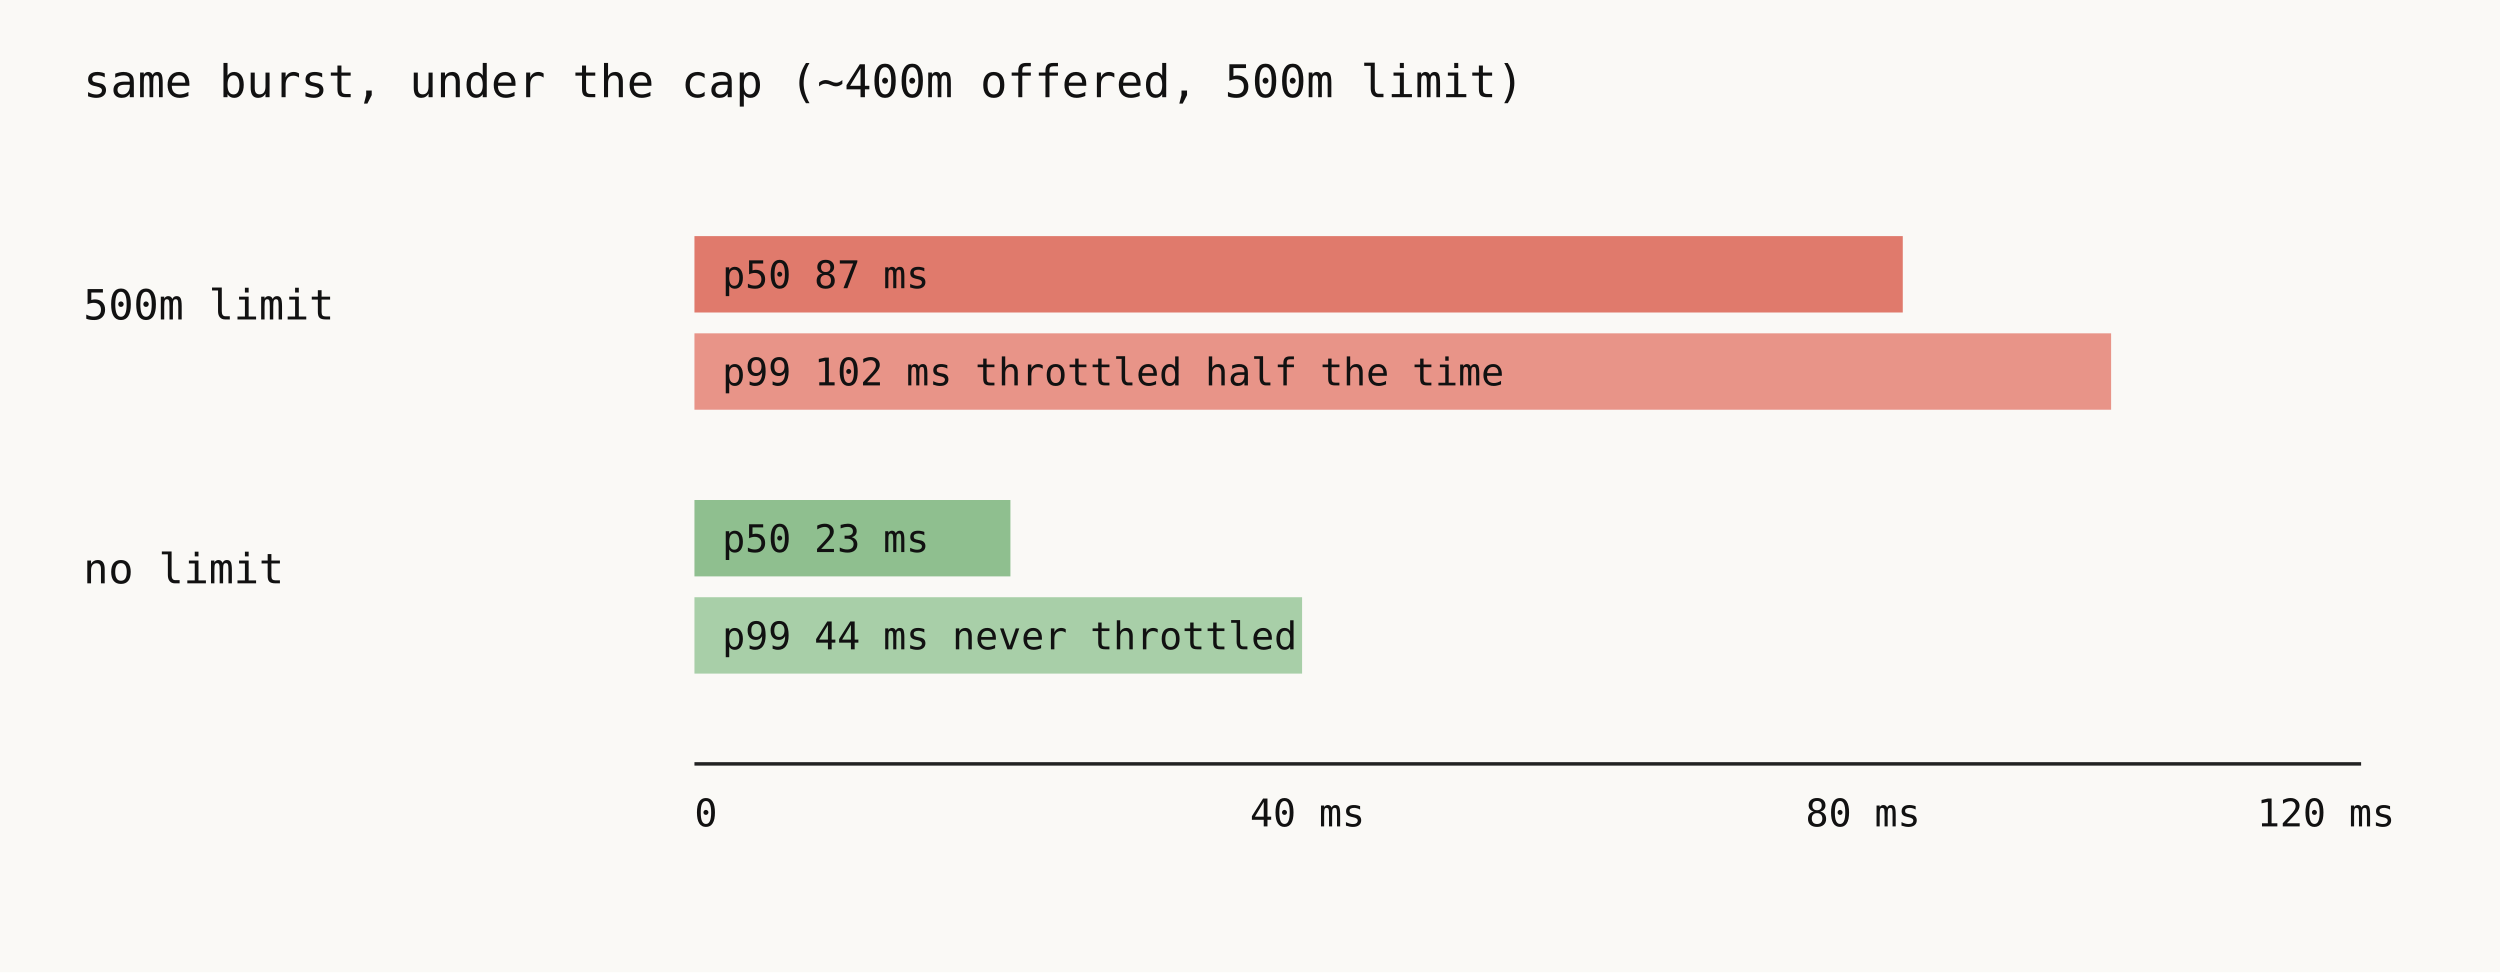
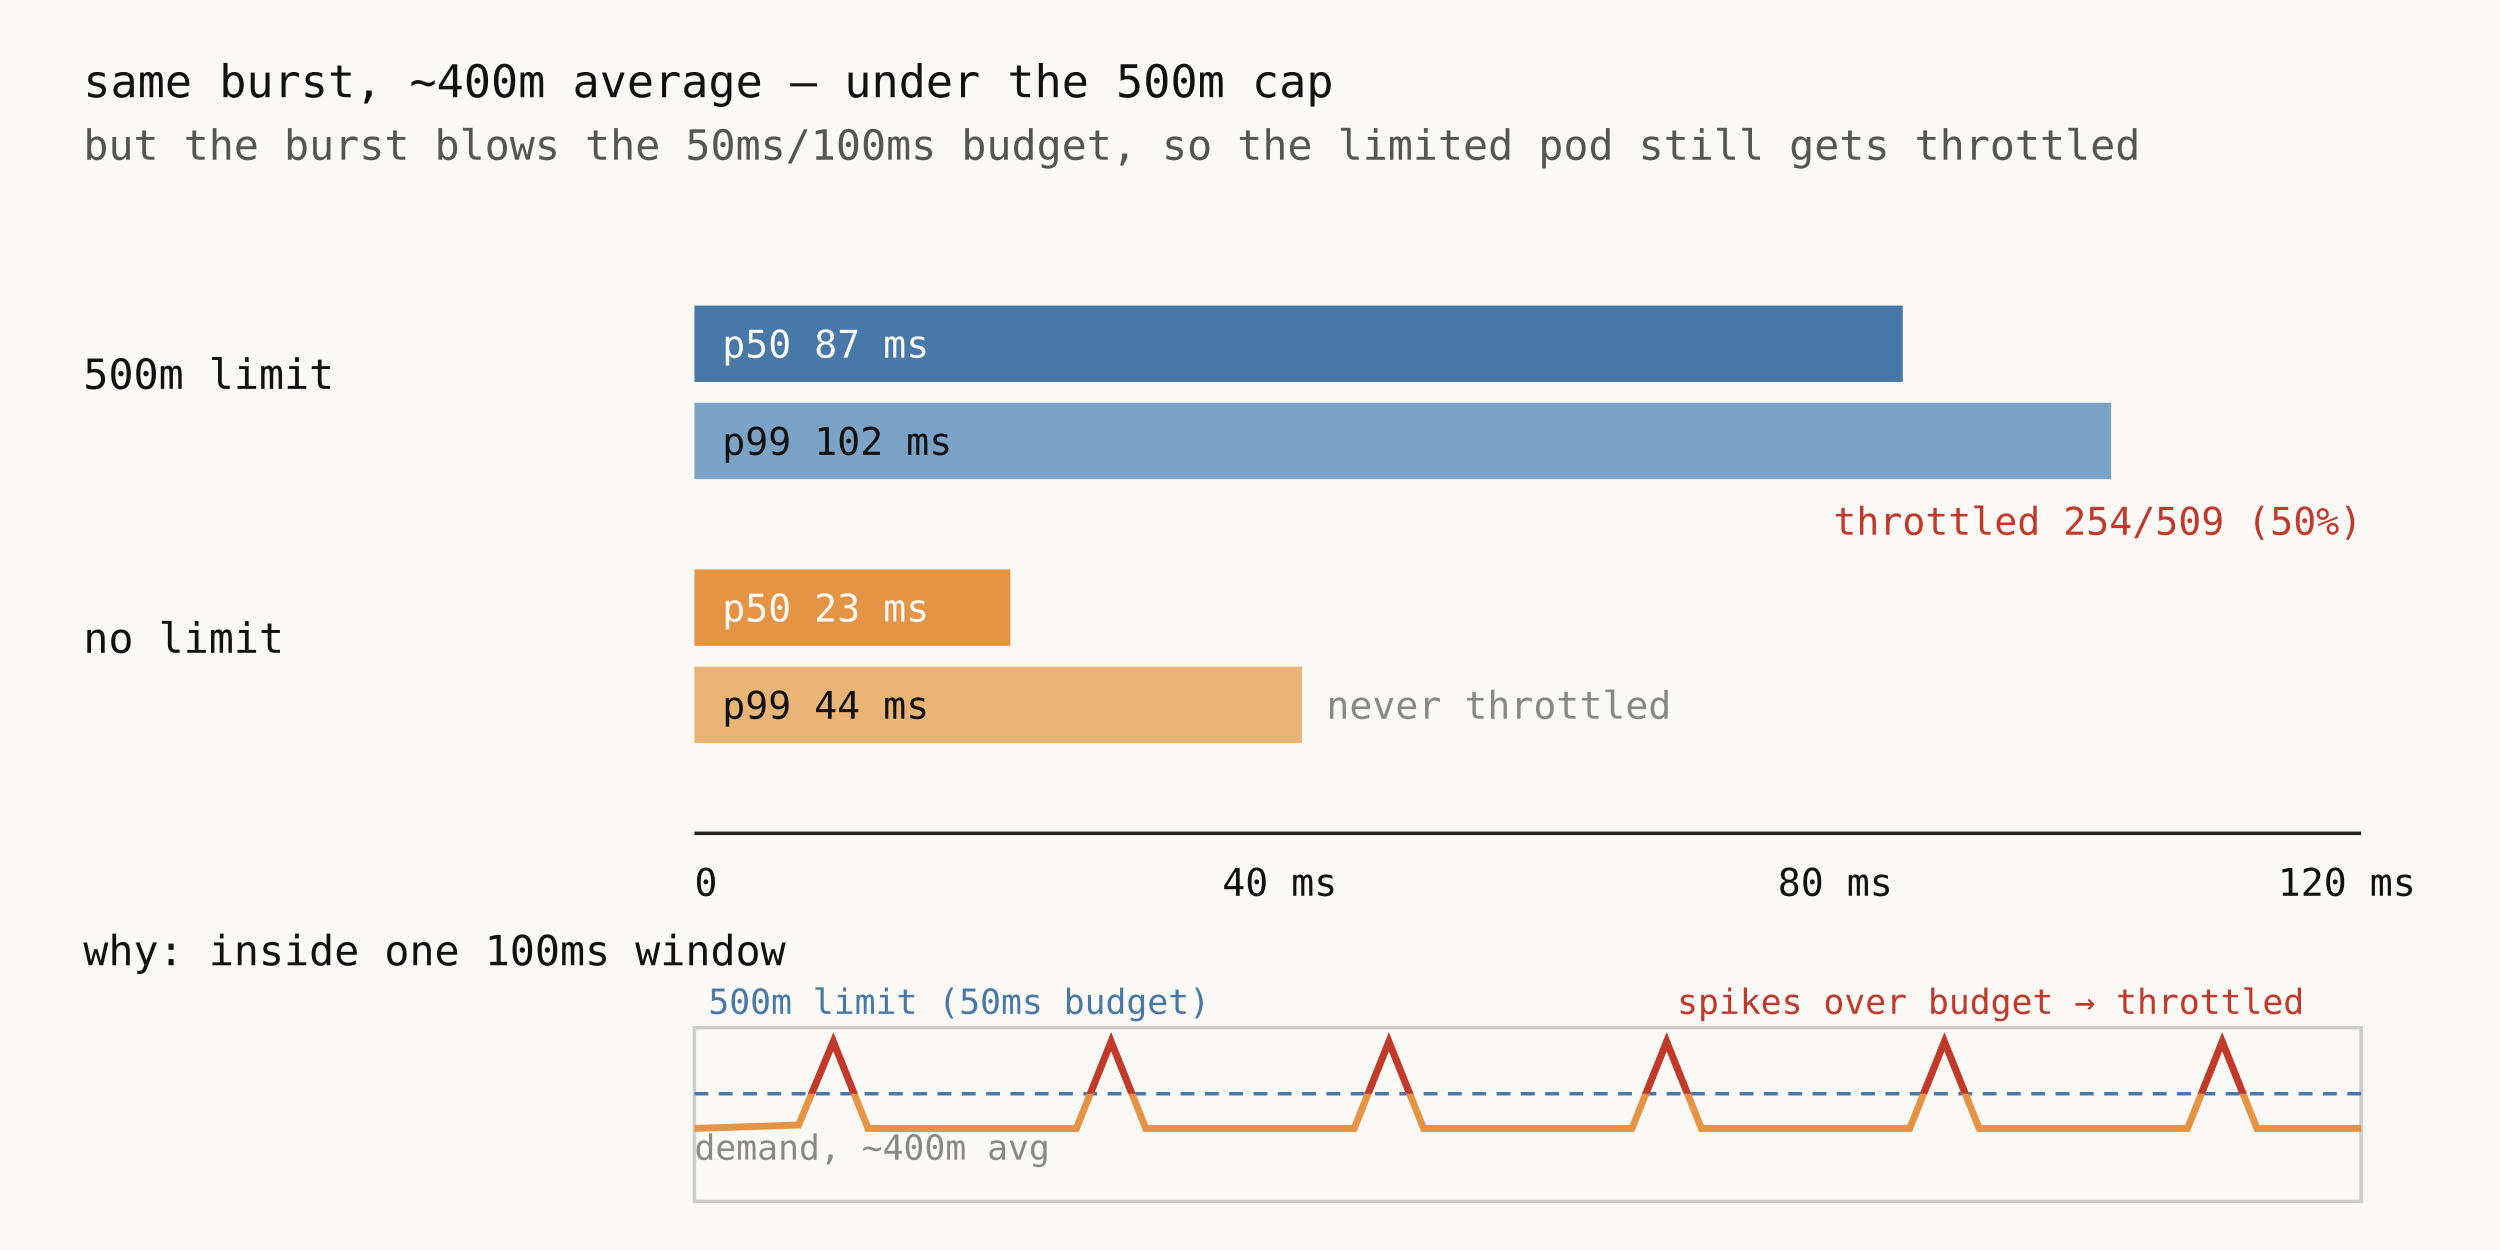
- <svg xmlns="http://www.w3.org/2000/svg" width="720" height="280" viewBox="0 0 720 280">
-   <rect width="720" height="280" fill="#faf9f6" />
-   <text x="24" y="28" font-family="ui-monospace, SFMono-Regular, Menlo, monospace" font-size="13" fill="#111111">same burst, under the cap (~400m offered, 500m limit)</text>
-   <text x="24" y="92" font-family="ui-monospace, SFMono-Regular, Menlo, monospace" font-size="12" fill="#111111">500m limit</text>
-   <rect x="200" y="68" width="348" height="22" fill="#e07a6c" />
-   <text x="208" y="83" font-family="ui-monospace, SFMono-Regular, Menlo, monospace" font-size="11" fill="#111111">p50  87 ms</text>
-   <rect x="200" y="96" width="408" height="22" fill="#e89488" />
-   <text x="208" y="111" font-family="ui-monospace, SFMono-Regular, Menlo, monospace" font-size="11" fill="#111111">p99  102 ms     throttled half the time</text>
-   <text x="24" y="168" font-family="ui-monospace, SFMono-Regular, Menlo, monospace" font-size="12" fill="#111111">no limit</text>
-   <rect x="200" y="144" width="91" height="22" fill="#8fbf8f" />
-   <text x="208" y="159" font-family="ui-monospace, SFMono-Regular, Menlo, monospace" font-size="11" fill="#111111">p50  23 ms</text>
-   <rect x="200" y="172" width="175" height="22" fill="#a8cfa8" />
-   <text x="208" y="187" font-family="ui-monospace, SFMono-Regular, Menlo, monospace" font-size="11" fill="#111111">p99  44 ms     never throttled</text>
-   <line x1="200" y1="220" x2="680" y2="220" stroke="#222" stroke-width="1" />
-   <text x="200" y="238" font-family="ui-monospace, SFMono-Regular, Menlo, monospace" font-size="11" fill="#111111">0</text>
-   <text x="360" y="238" font-family="ui-monospace, SFMono-Regular, Menlo, monospace" font-size="11" fill="#111111">40 ms</text>
-   <text x="520" y="238" font-family="ui-monospace, SFMono-Regular, Menlo, monospace" font-size="11" fill="#111111">80 ms</text>
-   <text x="650" y="238" font-family="ui-monospace, SFMono-Regular, Menlo, monospace" font-size="11" fill="#111111">120 ms</text>
+ <svg xmlns="http://www.w3.org/2000/svg" width="720" height="360" viewBox="0 0 720 360">
+   <rect width="720" height="360" fill="#faf9f6" />
+   <text x="24" y="28" font-family="ui-monospace, SFMono-Regular, Menlo, monospace" font-size="13" fill="#111111">same burst, ~400m average — under the 500m cap</text>
+   <text x="24" y="46" font-family="ui-monospace, SFMono-Regular, Menlo, monospace" font-size="12" fill="#555555">but the burst blows the 50ms/100ms budget, so the limited pod still gets throttled</text>
+   <text x="24" y="112" font-family="ui-monospace, SFMono-Regular, Menlo, monospace" font-size="12" fill="#111111">500m limit</text>
+   <rect x="200" y="88" width="348" height="22" fill="#4878a8" />
+   <text x="208" y="103" font-family="ui-monospace, SFMono-Regular, Menlo, monospace" font-size="11" fill="#faf9f6">p50  87 ms</text>
+   <rect x="200" y="116" width="408" height="22" fill="#7ba3c7" />
+   <text x="208" y="131" font-family="ui-monospace, SFMono-Regular, Menlo, monospace" font-size="11" fill="#111111">p99  102 ms</text>
+   <text x="528" y="154" font-family="ui-monospace, SFMono-Regular, Menlo, monospace" font-size="11" fill="#c0392b">throttled 254/509 (50%)</text>
+   <text x="24" y="188" font-family="ui-monospace, SFMono-Regular, Menlo, monospace" font-size="12" fill="#111111">no limit</text>
+   <rect x="200" y="164" width="91" height="22" fill="#e49444" />
+   <text x="208" y="179" font-family="ui-monospace, SFMono-Regular, Menlo, monospace" font-size="11" fill="#faf9f6">p50  23 ms</text>
+   <rect x="200" y="192" width="175" height="22" fill="#eab476" />
+   <text x="208" y="207" font-family="ui-monospace, SFMono-Regular, Menlo, monospace" font-size="11" fill="#111111">p99  44 ms</text>
+   <text x="382" y="207" font-family="ui-monospace, SFMono-Regular, Menlo, monospace" font-size="11" fill="#888888">never throttled</text>
+   <line x1="200" y1="240" x2="680" y2="240" stroke="#222" stroke-width="1" />
+   <text x="200" y="258" font-family="ui-monospace, SFMono-Regular, Menlo, monospace" font-size="11" fill="#111111">0</text>
+   <text x="352" y="258" font-family="ui-monospace, SFMono-Regular, Menlo, monospace" font-size="11" fill="#111111">40 ms</text>
+   <text x="512" y="258" font-family="ui-monospace, SFMono-Regular, Menlo, monospace" font-size="11" fill="#111111">80 ms</text>
+   <text x="656" y="258" font-family="ui-monospace, SFMono-Regular, Menlo, monospace" font-size="11" fill="#111111">120 ms</text>
+   <text x="24" y="278" font-family="ui-monospace, SFMono-Regular, Menlo, monospace" font-size="12" fill="#111111">why: inside one 100ms window</text>
+   <defs>
+     <clipPath id="overBudget">
+       <rect x="200" y="296" width="480" height="19" />
+     </clipPath>
+   </defs>
+   <rect x="200" y="296" width="480" height="50" fill="none" stroke="#cccccc" stroke-width="1" />
+   <line x1="200" y1="315" x2="680" y2="315" stroke="#4878a8" stroke-width="1" stroke-dasharray="4,3" />
+   <text x="204" y="292" font-family="ui-monospace, SFMono-Regular, Menlo, monospace" font-size="10" fill="#4878a8">500m limit (50ms budget)</text>
+   <polyline points="200,325 230,324 240,300 250,325 310,325 320,300 330,325 390,325 400,300 410,325 470,325 480,300 490,325 550,325 560,300 570,325 630,325 640,300 650,325 680,325" fill="none" stroke="#e49444" stroke-width="2" />
+   <polyline points="200,325 230,324 240,300 250,325 310,325 320,300 330,325 390,325 400,300 410,325 470,325 480,300 490,325 550,325 560,300 570,325 630,325 640,300 650,325 680,325" fill="none" stroke="#c0392b" stroke-width="2" clip-path="url(#overBudget)" />
+   <text x="200" y="334" font-family="ui-monospace, SFMono-Regular, Menlo, monospace" font-size="10" fill="#888888">demand, ~400m avg</text>
+   <text x="483" y="292" font-family="ui-monospace, SFMono-Regular, Menlo, monospace" font-size="10" fill="#c0392b">spikes over budget → throttled</text>
</svg>
